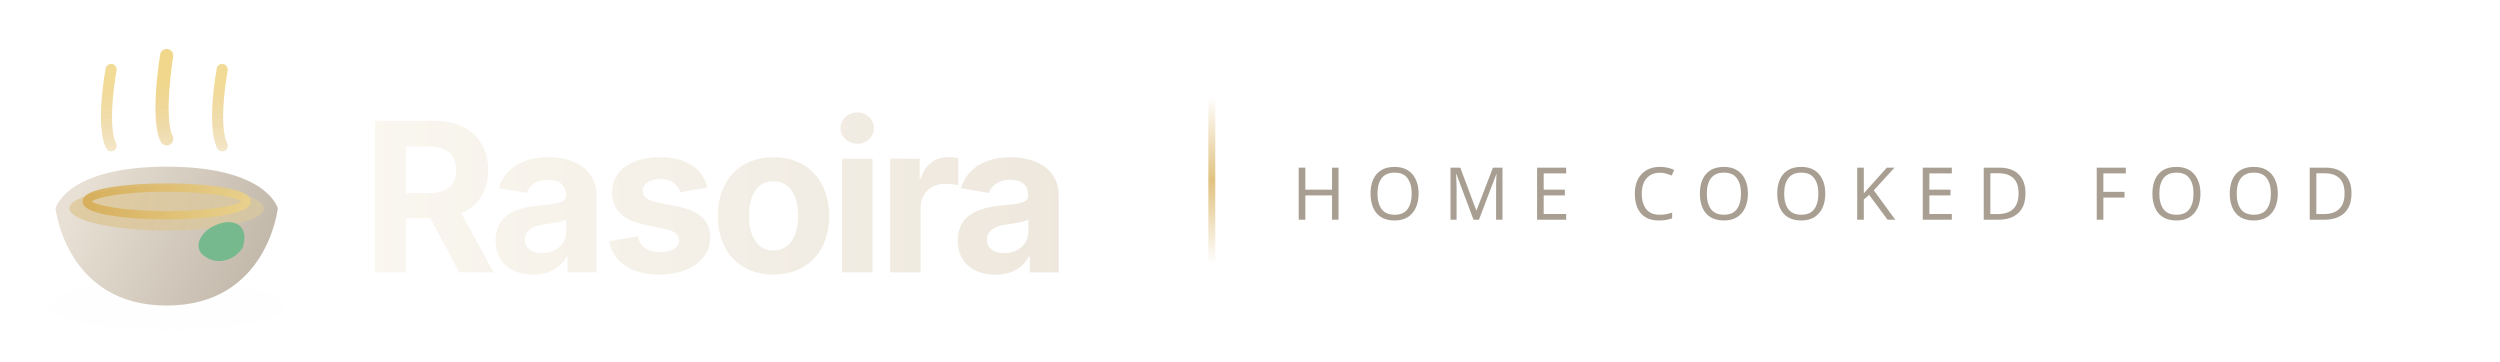
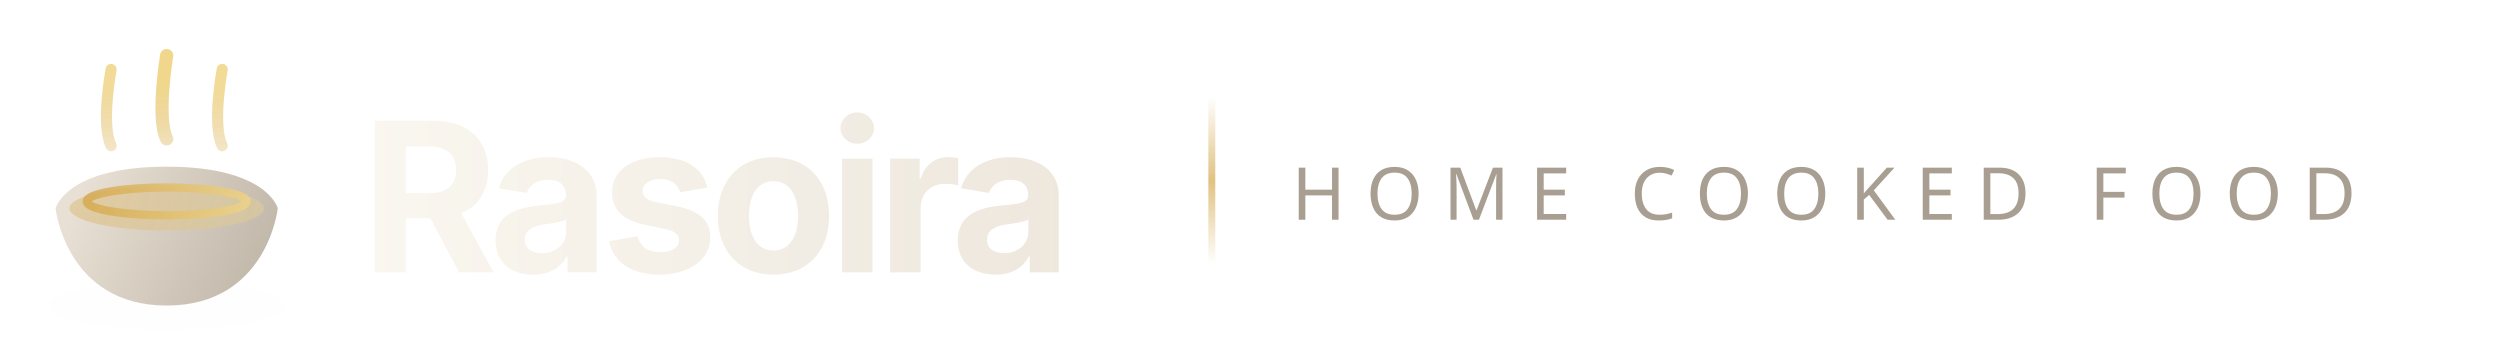
<svg xmlns="http://www.w3.org/2000/svg" viewBox="0 0 360 52" fill="none">
  <defs>
    <linearGradient id="wm-bowl-l" x1="6" y1="30" x2="38" y2="44" gradientUnits="userSpaceOnUse">
      <stop stop-color="#E8E0D4" />
      <stop offset="1" stop-color="#B8AEA0" />
    </linearGradient>
    <linearGradient id="wm-steam-l" x1="22" y1="6" x2="22" y2="22" gradientUnits="userSpaceOnUse">
      <stop stop-color="#F0D78C" />
      <stop offset="1" stop-color="#D4A84B" stop-opacity="0" />
    </linearGradient>
    <linearGradient id="wm-rim-l" x1="10" y1="26" x2="34" y2="32" gradientUnits="userSpaceOnUse">
      <stop stop-color="#D4A84B" />
      <stop offset="1" stop-color="#F0D78C" />
    </linearGradient>
    <linearGradient id="wm-divider-l" x1="0" y1="0" x2="0" y2="1">
      <stop stop-color="#D4A84B" stop-opacity="0" />
      <stop offset="0.5" stop-color="#D4A84B" stop-opacity="0.7" />
      <stop offset="1" stop-color="#D4A84B" stop-opacity="0" />
    </linearGradient>
    <linearGradient id="wm-word-l" x1="52" y1="0" x2="200" y2="0" gradientUnits="userSpaceOnUse">
      <stop stop-color="#FAF7F0" />
      <stop offset="1" stop-color="#E8E0D4" />
    </linearGradient>
  </defs>
  <g transform="translate(2, 6)">
    <path d="M14 4C14 4 12.5 12 14 15" stroke="url(#wm-steam-l)" stroke-width="1.6" stroke-linecap="round" opacity="0.9" />
    <path d="M22 2C22 2 20.5 11 22 14" stroke="url(#wm-steam-l)" stroke-width="1.9" stroke-linecap="round" />
    <path d="M30 4C30 4 28.5 12 30 15" stroke="url(#wm-steam-l)" stroke-width="1.6" stroke-linecap="round" opacity="0.9" />
    <ellipse cx="22" cy="38" rx="17" ry="3.5" fill="#FAF7F0" fill-opacity="0.06" />
    <path d="M6 24C6 24 7.5 38 22 38C36.5 38 38 24 38 24C38 24 36.5 18 22 18C7.5 18 6 24 6 24Z" fill="url(#wm-bowl-l)" />
    <ellipse cx="22" cy="24" rx="14" ry="3.2" fill="url(#wm-rim-l)" fill-opacity="0.35" />
    <ellipse cx="22" cy="23" rx="11.5" ry="2" stroke="url(#wm-rim-l)" stroke-width="1.2" fill="none" opacity="0.8" />
-     <path d="M28 27C31 25 34 26 33 29.5C32 31.5 29 32.5 27 30.5C26 29.2 27 27.8 28 27Z" fill="#6DB88A" fill-opacity="0.9" />
  </g>
  <text x="52" y="28" dominant-baseline="middle" font-family="system-ui, -apple-system, 'SF Pro Display', sans-serif" font-size="30" font-weight="650" fill="url(#wm-word-l)" letter-spacing="-0.04em">Rasoira</text>
  <rect x="174" y="14" width="1" height="24" fill="url(#wm-divider-l)" rx="0.5" />
  <text x="186" y="28" dominant-baseline="middle" font-family="system-ui, sans-serif" font-size="10.5" font-weight="500" fill="#A89F92" letter-spacing="0.28em">HOME COOKED FOOD</text>
</svg>
